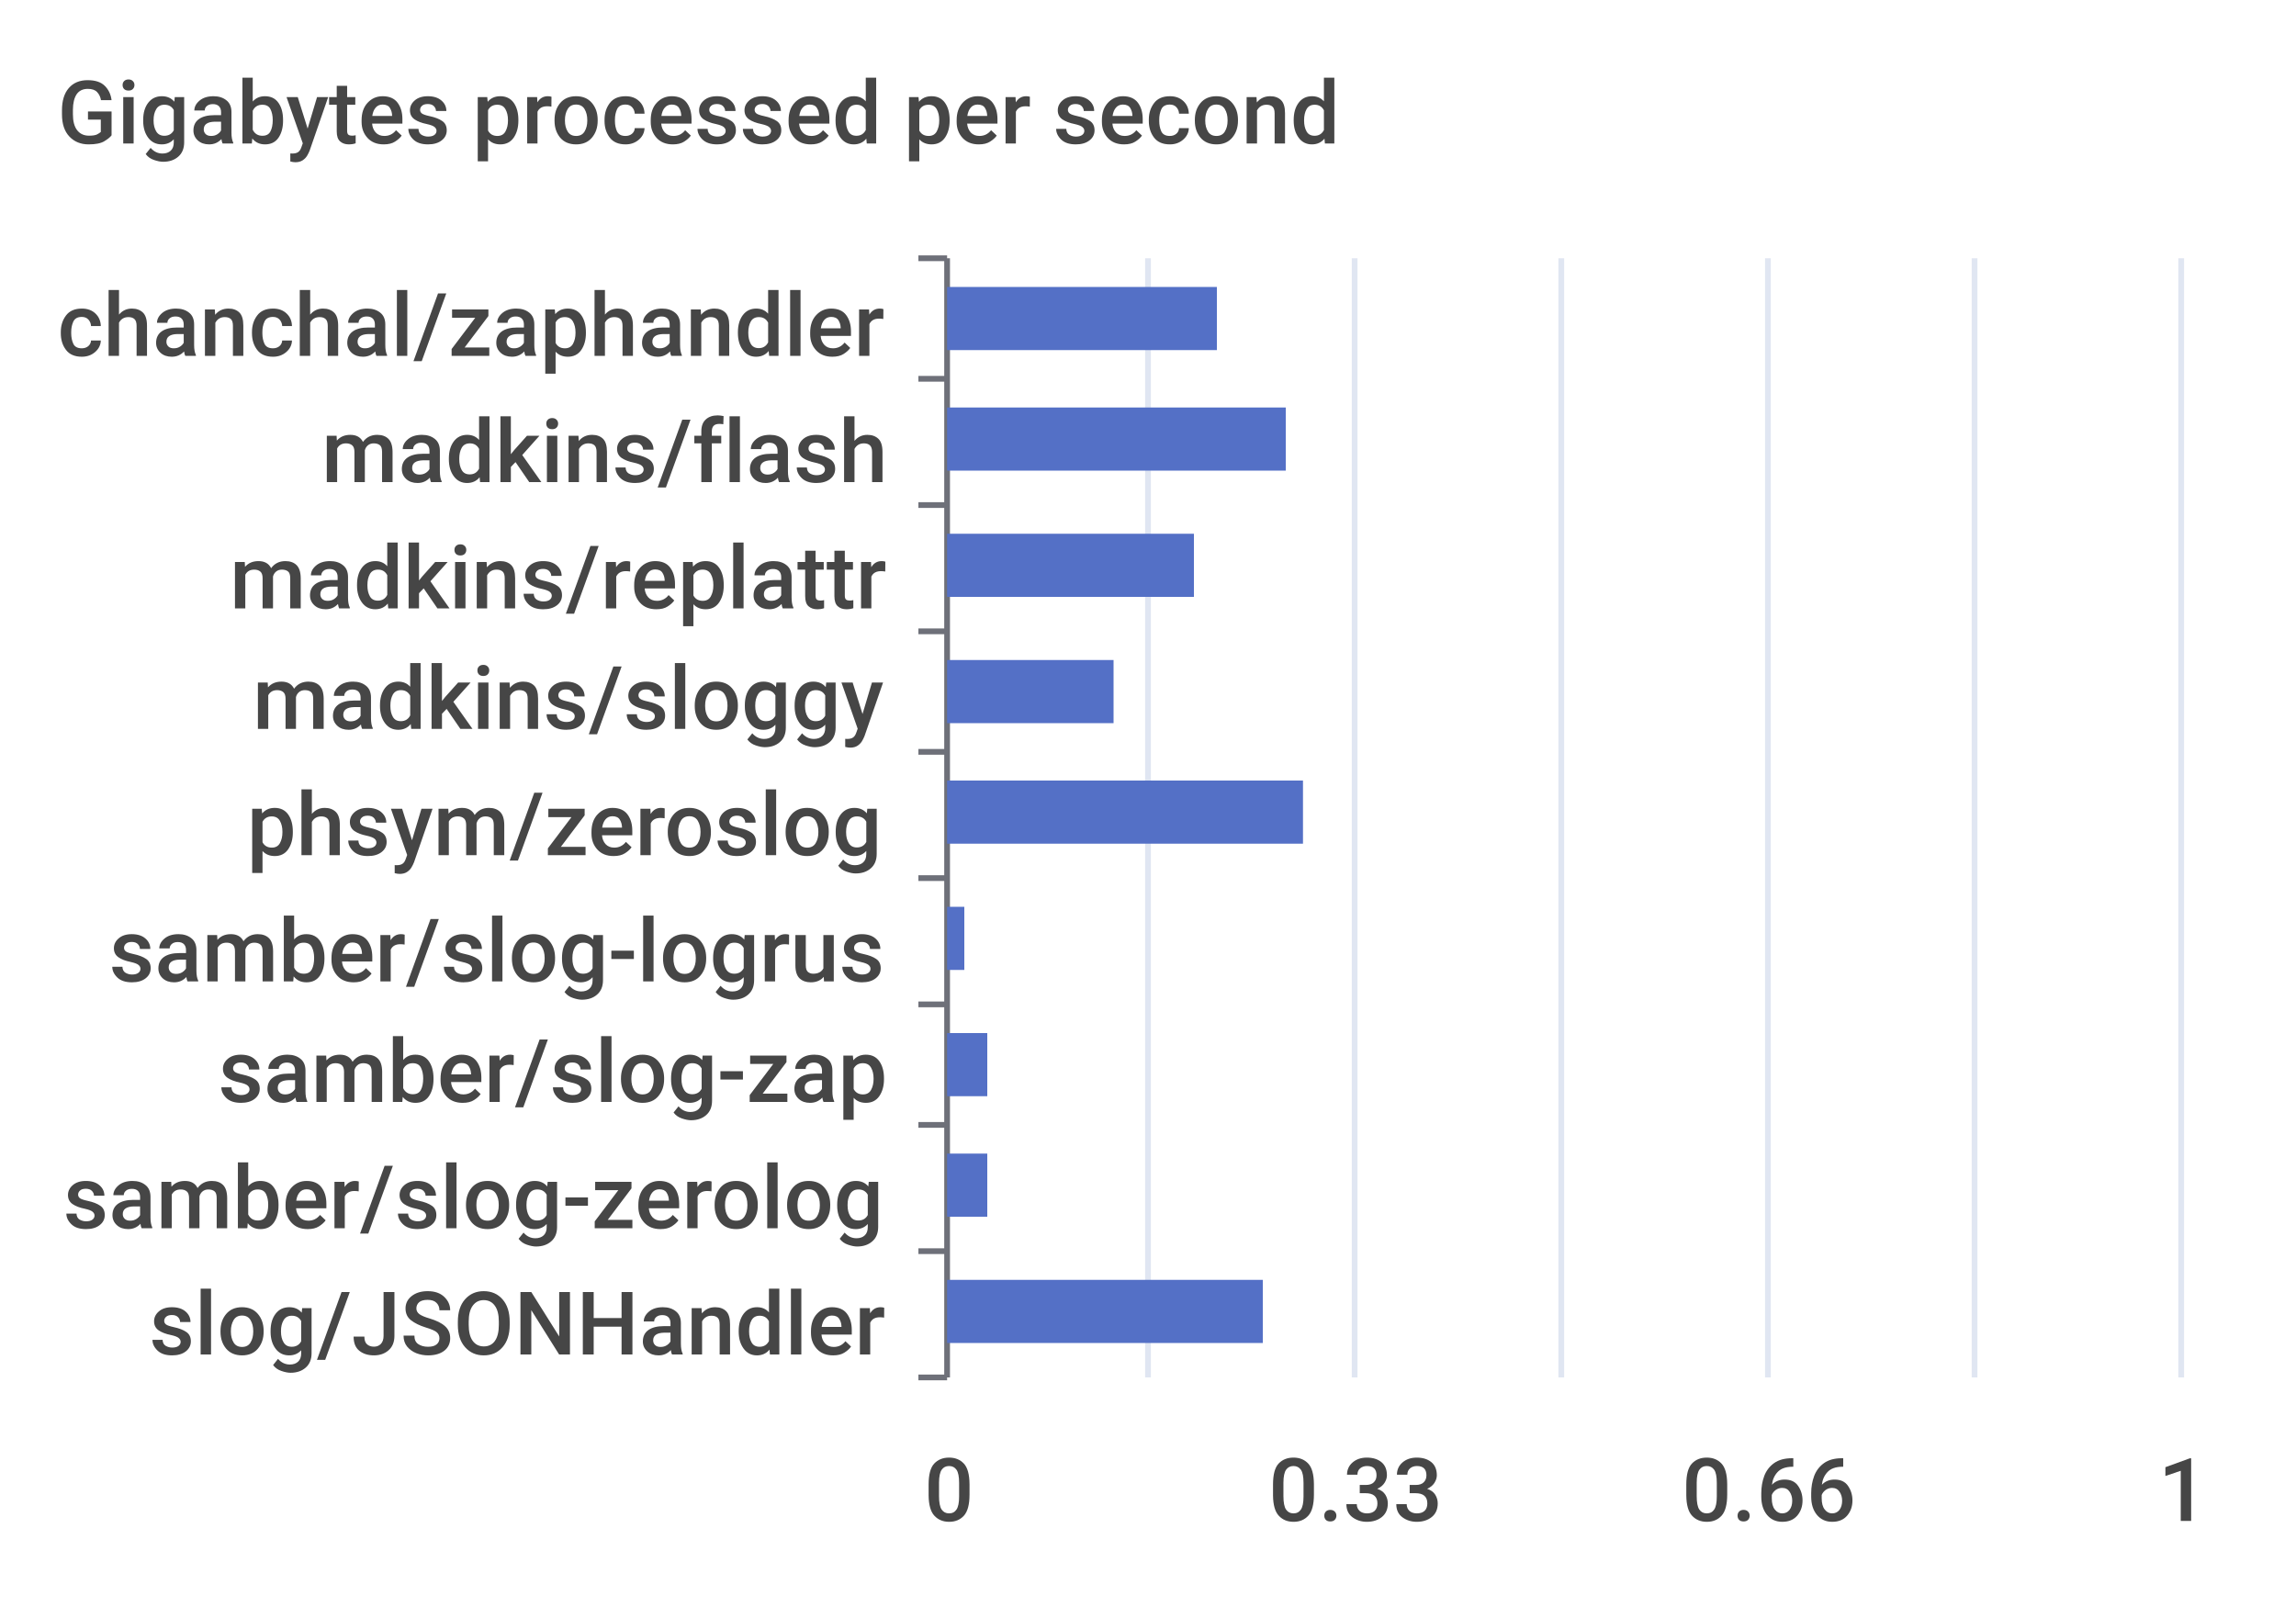
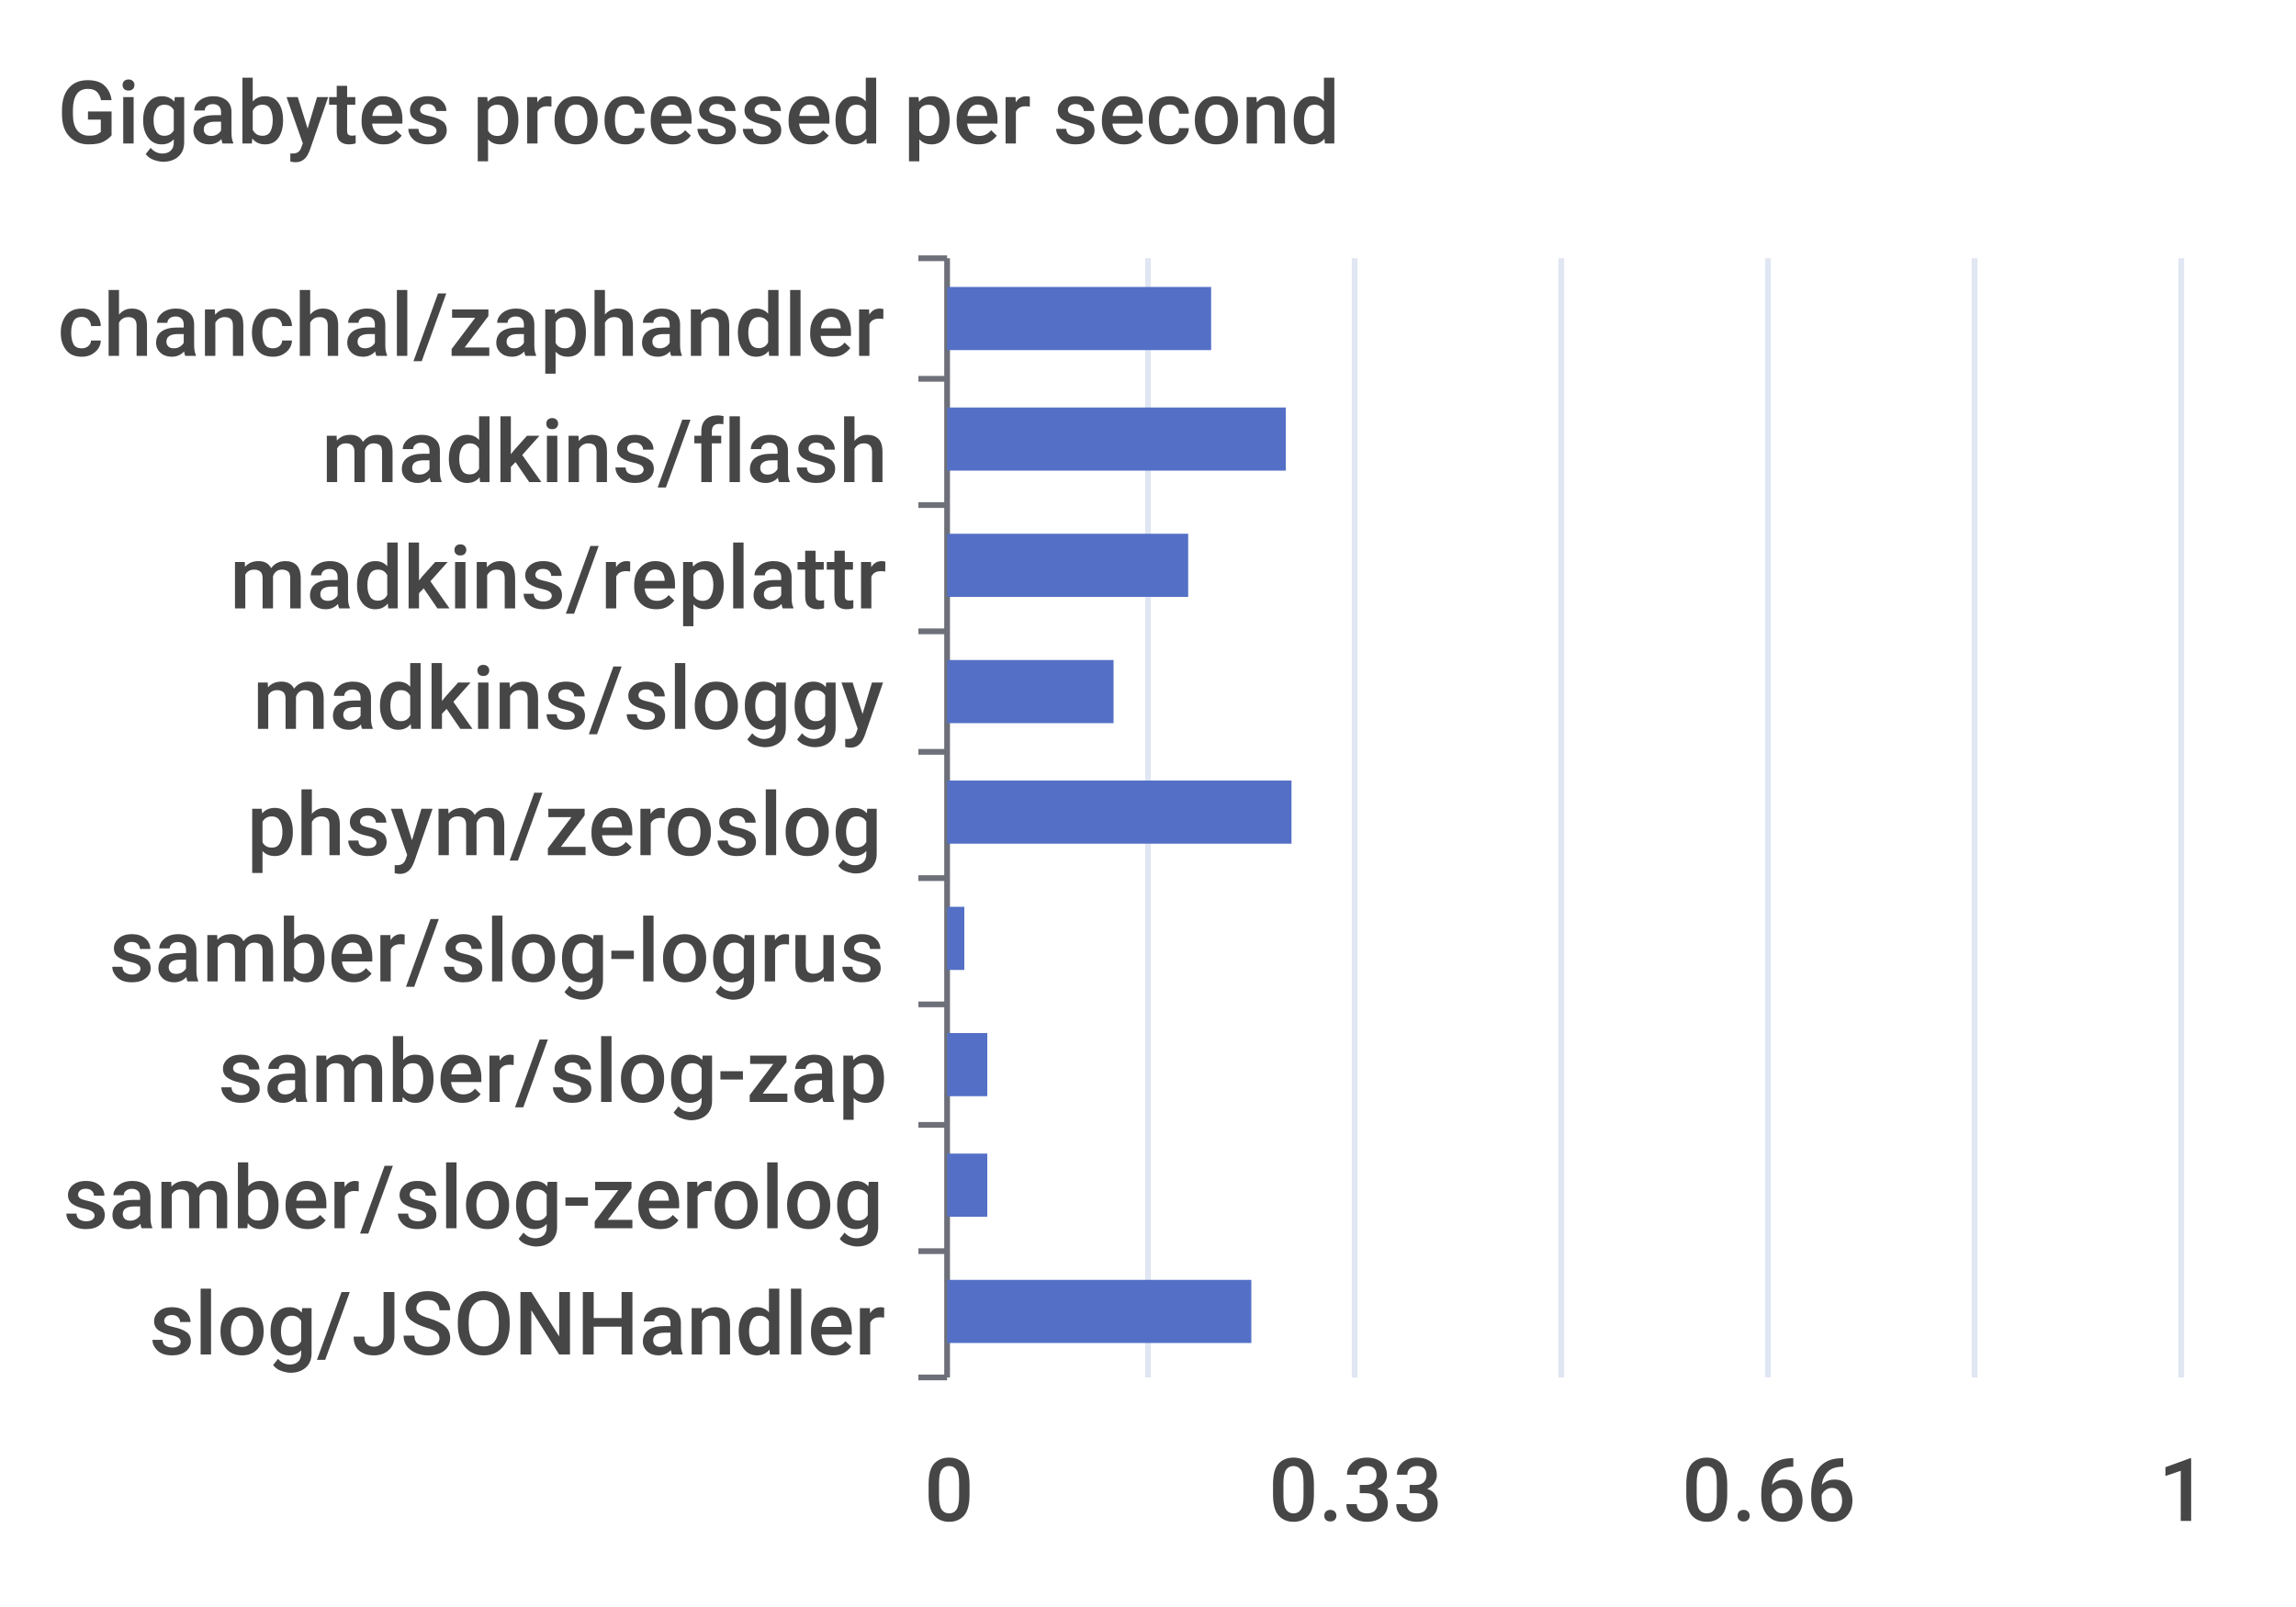
<svg xmlns="http://www.w3.org/2000/svg" width="400" height="280">\n<path d="M 0 0 L 400 0 L 400 280 L 0 280 L 0 0" style="stroke-width:0;stroke:none;fill:rgba(255,255,255,1.0)" />
  <text x="10" y="25" style="stroke-width:0;stroke:none;fill:rgba(70,70,70,1.0);font-size:15.3px;font-family:'Roboto Medium',sans-serif">Gigabytes processed per second</text>
  <path d="M 160 45 L 165 45" style="stroke-width:1;stroke:rgba(110,112,121,1.0);fill:none" />
  <path d="M 160 66 L 165 66" style="stroke-width:1;stroke:rgba(110,112,121,1.0);fill:none" />
  <path d="M 160 88 L 165 88" style="stroke-width:1;stroke:rgba(110,112,121,1.0);fill:none" />
  <path d="M 160 110 L 165 110" style="stroke-width:1;stroke:rgba(110,112,121,1.0);fill:none" />
  <path d="M 160 131 L 165 131" style="stroke-width:1;stroke:rgba(110,112,121,1.0);fill:none" />
  <path d="M 160 153 L 165 153" style="stroke-width:1;stroke:rgba(110,112,121,1.0);fill:none" />
  <path d="M 160 175 L 165 175" style="stroke-width:1;stroke:rgba(110,112,121,1.0);fill:none" />
  <path d="M 160 196 L 165 196" style="stroke-width:1;stroke:rgba(110,112,121,1.0);fill:none" />
  <path d="M 160 218 L 165 218" style="stroke-width:1;stroke:rgba(110,112,121,1.0);fill:none" />
  <path d="M 160 240 L 165 240" style="stroke-width:1;stroke:rgba(110,112,121,1.0);fill:none" />
  <path d="M 165 45 L 165 240" style="stroke-width:1;stroke:rgba(110,112,121,1.0);fill:none" />
  <text x="10" y="62" style="stroke-width:0;stroke:none;fill:rgba(70,70,70,1.0);font-size:15.3px;font-family:'Roboto Medium',sans-serif">chanchal/zaphandler</text>
  <text x="56" y="84" style="stroke-width:0;stroke:none;fill:rgba(70,70,70,1.0);font-size:15.3px;font-family:'Roboto Medium',sans-serif">madkins/flash</text>
  <text x="40" y="106" style="stroke-width:0;stroke:none;fill:rgba(70,70,70,1.0);font-size:15.3px;font-family:'Roboto Medium',sans-serif">madkins/replattr</text>
  <text x="44" y="127" style="stroke-width:0;stroke:none;fill:rgba(70,70,70,1.0);font-size:15.3px;font-family:'Roboto Medium',sans-serif">madkins/sloggy</text>
  <text x="43" y="149" style="stroke-width:0;stroke:none;fill:rgba(70,70,70,1.0);font-size:15.3px;font-family:'Roboto Medium',sans-serif">phsym/zeroslog</text>
  <text x="19" y="171" style="stroke-width:0;stroke:none;fill:rgba(70,70,70,1.0);font-size:15.3px;font-family:'Roboto Medium',sans-serif">samber/slog-logrus</text>
  <text x="38" y="192" style="stroke-width:0;stroke:none;fill:rgba(70,70,70,1.0);font-size:15.3px;font-family:'Roboto Medium',sans-serif">samber/slog-zap</text>
  <text x="11" y="214" style="stroke-width:0;stroke:none;fill:rgba(70,70,70,1.0);font-size:15.3px;font-family:'Roboto Medium',sans-serif">samber/slog-zerolog</text>
  <text x="26" y="236" style="stroke-width:0;stroke:none;fill:rgba(70,70,70,1.0);font-size:15.3px;font-family:'Roboto Medium',sans-serif">slog/JSONHandler</text>
  <text x="161" y="265" style="stroke-width:0;stroke:none;fill:rgba(70,70,70,1.0);font-size:15.3px;font-family:'Roboto Medium',sans-serif">0</text>
  <text x="221" y="265" style="stroke-width:0;stroke:none;fill:rgba(70,70,70,1.0);font-size:15.3px;font-family:'Roboto Medium',sans-serif">0.33</text>
  <text x="293" y="265" style="stroke-width:0;stroke:none;fill:rgba(70,70,70,1.0);font-size:15.3px;font-family:'Roboto Medium',sans-serif">0.66</text>
  <text x="376" y="265" style="stroke-width:0;stroke:none;fill:rgba(70,70,70,1.0);font-size:15.3px;font-family:'Roboto Medium',sans-serif">1</text>
  <path d="M 200 45 L 200 240" style="stroke-width:1;stroke:rgba(224,230,242,1.0);fill:none" />
  <path d="M 236 45 L 236 240" style="stroke-width:1;stroke:rgba(224,230,242,1.0);fill:none" />
  <path d="M 272 45 L 272 240" style="stroke-width:1;stroke:rgba(224,230,242,1.0);fill:none" />
  <path d="M 308 45 L 308 240" style="stroke-width:1;stroke:rgba(224,230,242,1.0);fill:none" />
  <path d="M 344 45 L 344 240" style="stroke-width:1;stroke:rgba(224,230,242,1.0);fill:none" />
  <path d="M 380 45 L 380 240" style="stroke-width:1;stroke:rgba(224,230,242,1.0);fill:none" />
-   <path d="M 165 223 L 220 223 L 220 234 L 165 234 L 165 223" style="stroke-width:0;stroke:none;fill:rgba(84,112,198,1.0)" />
+   <path d="M 165 223 L 218 223 L 218 234 L 165 234 L 165 223" style="stroke-width:0;stroke:none;fill:rgba(84,112,198,1.0)" />
  <path d="M 165 201 L 172 201 L 172 212 L 165 212 L 165 201" style="stroke-width:0;stroke:none;fill:rgba(84,112,198,1.0)" />
  <path d="M 165 180 L 172 180 L 172 191 L 165 191 L 165 180" style="stroke-width:0;stroke:none;fill:rgba(84,112,198,1.0)" />
  <path d="M 165 158 L 168 158 L 168 169 L 165 169 L 165 158" style="stroke-width:0;stroke:none;fill:rgba(84,112,198,1.0)" />
-   <path d="M 165 136 L 227 136 L 227 147 L 165 147 L 165 136" style="stroke-width:0;stroke:none;fill:rgba(84,112,198,1.0)" />
+   <path d="M 165 136 L 225 136 L 225 147 L 165 147 L 165 136" style="stroke-width:0;stroke:none;fill:rgba(84,112,198,1.0)" />
  <path d="M 165 115 L 194 115 L 194 126 L 165 126 L 165 115" style="stroke-width:0;stroke:none;fill:rgba(84,112,198,1.0)" />
-   <path d="M 165 93 L 208 93 L 208 104 L 165 104 L 165 93" style="stroke-width:0;stroke:none;fill:rgba(84,112,198,1.0)" />
+   <path d="M 165 93 L 207 93 L 207 104 L 165 104 L 165 93" style="stroke-width:0;stroke:none;fill:rgba(84,112,198,1.0)" />
  <path d="M 165 71 L 224 71 L 224 82 L 165 82 L 165 71" style="stroke-width:0;stroke:none;fill:rgba(84,112,198,1.0)" />
-   <path d="M 165 50 L 212 50 L 212 61 L 165 61 L 165 50" style="stroke-width:0;stroke:none;fill:rgba(84,112,198,1.0)" />
+   <path d="M 165 50 L 211 50 L 211 61 L 165 61 L 165 50" style="stroke-width:0;stroke:none;fill:rgba(84,112,198,1.0)" />
</svg>
